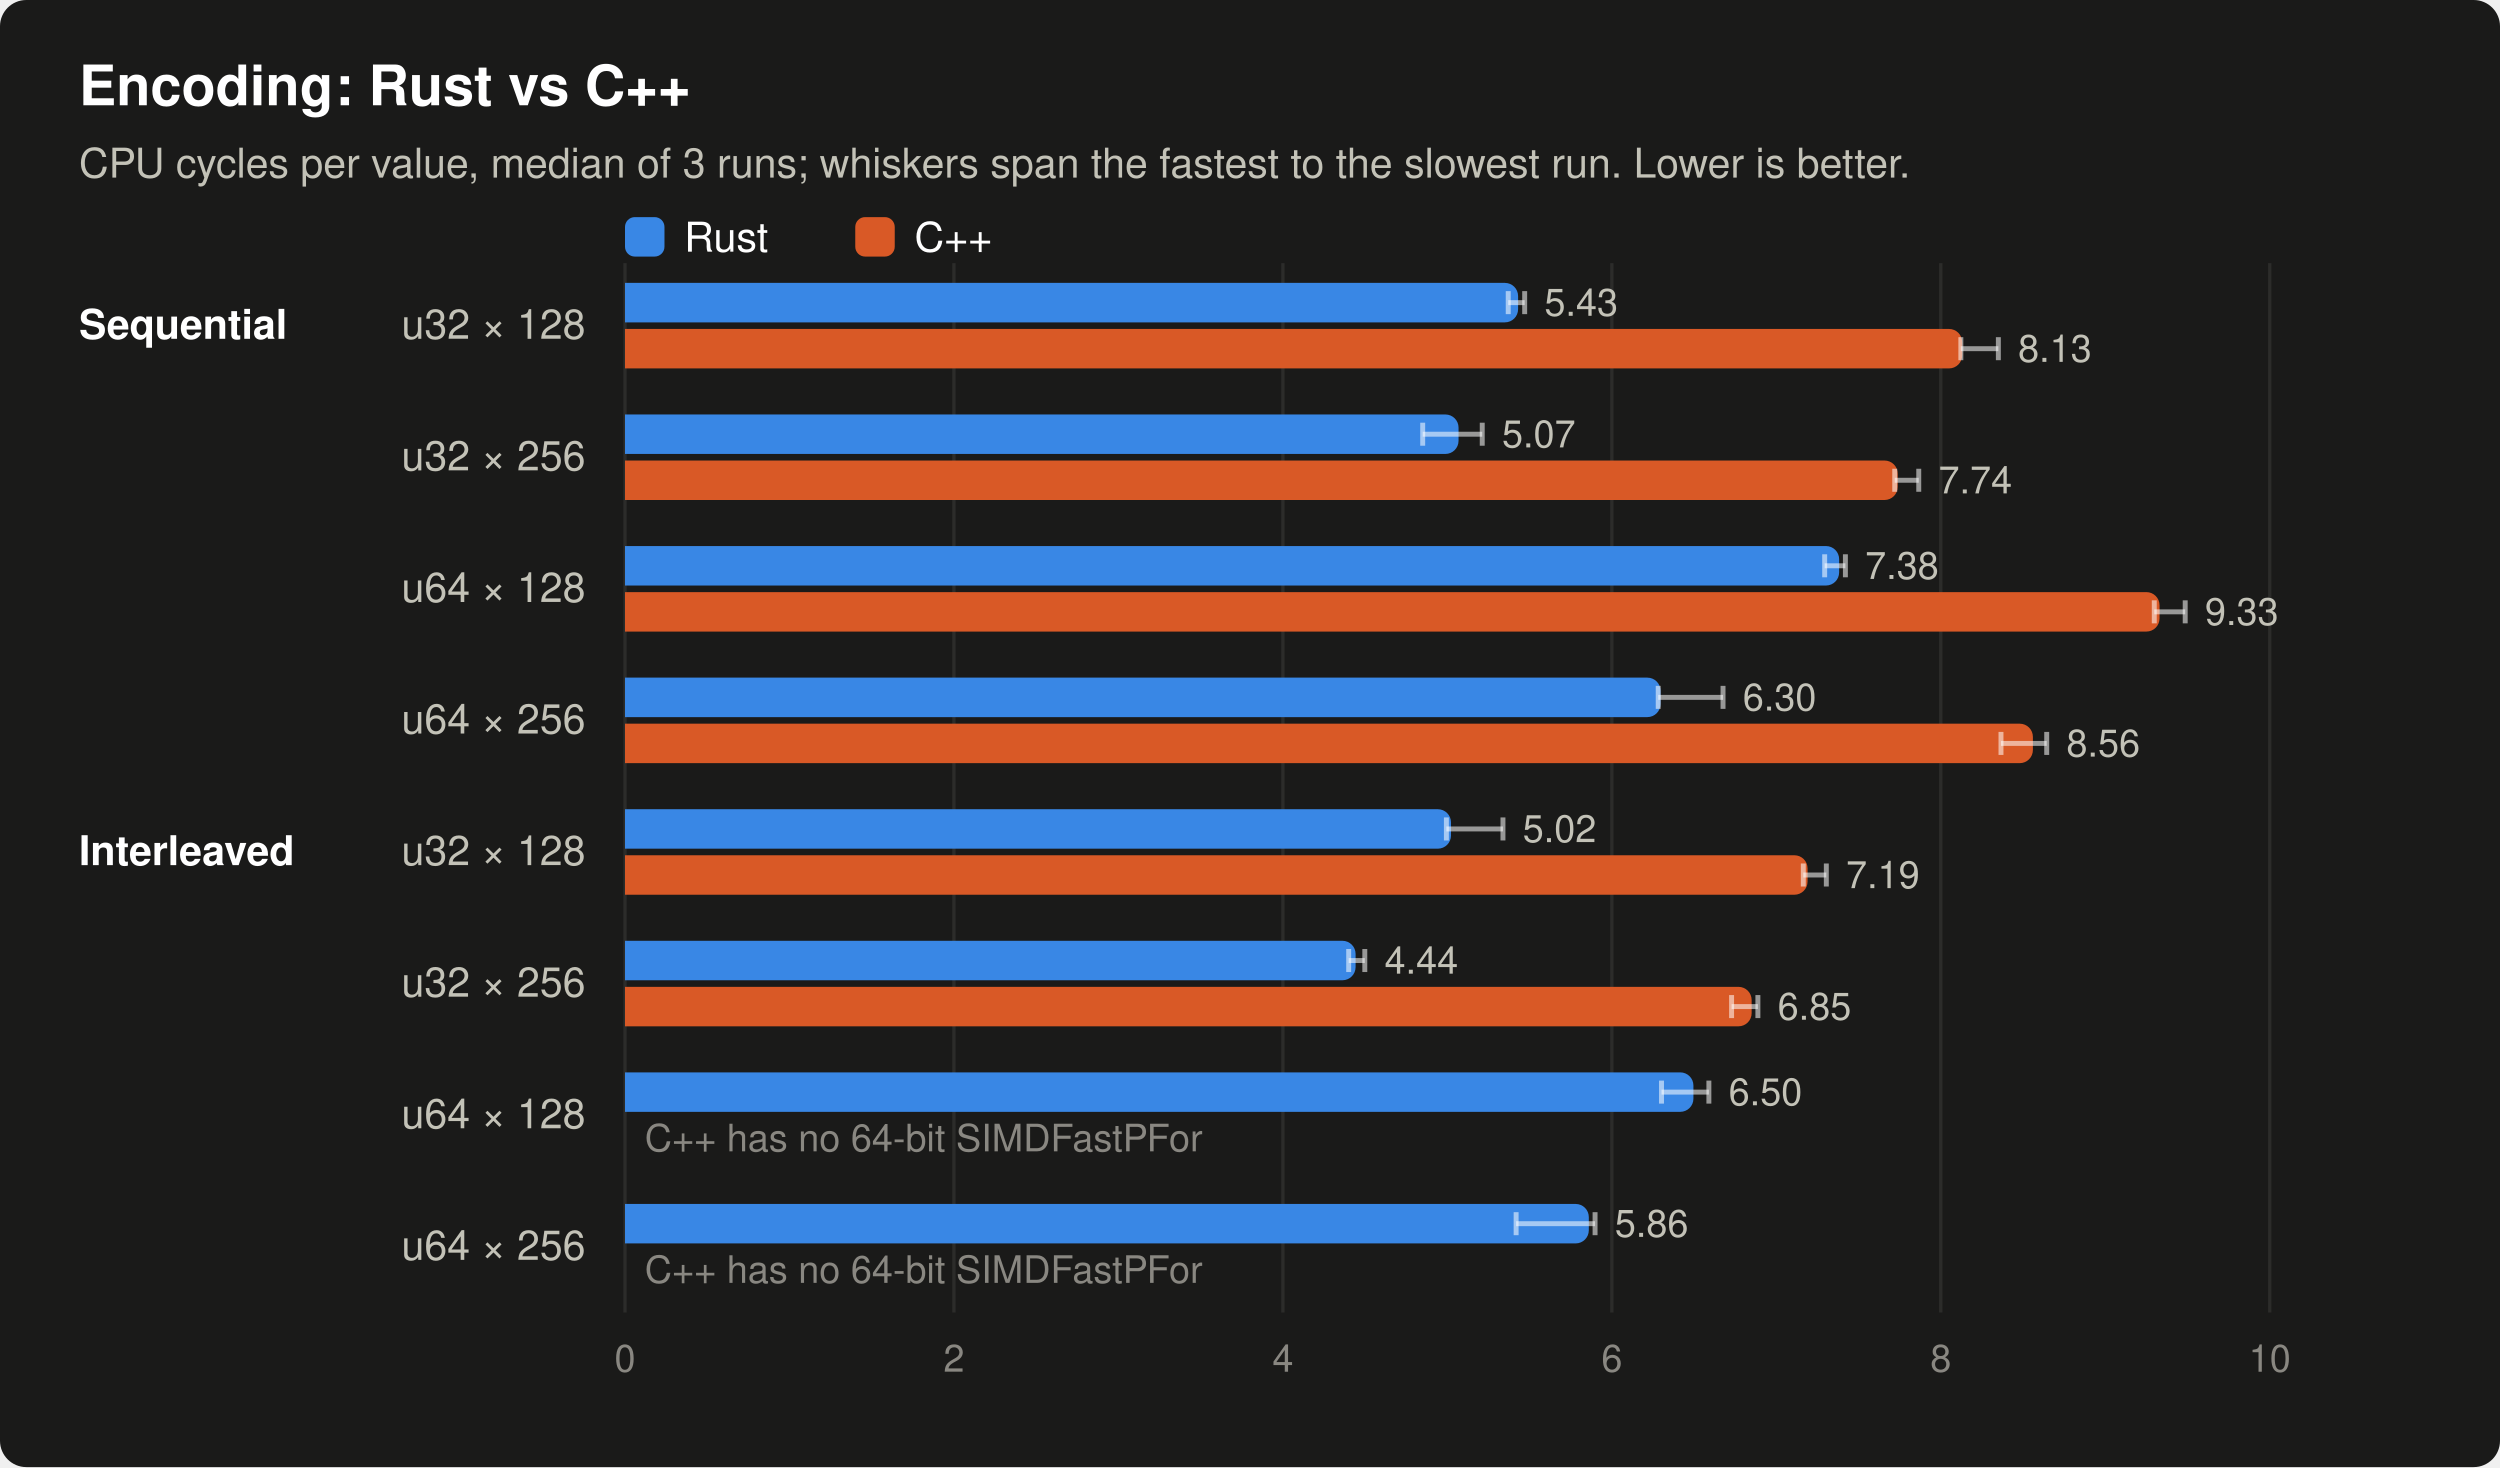
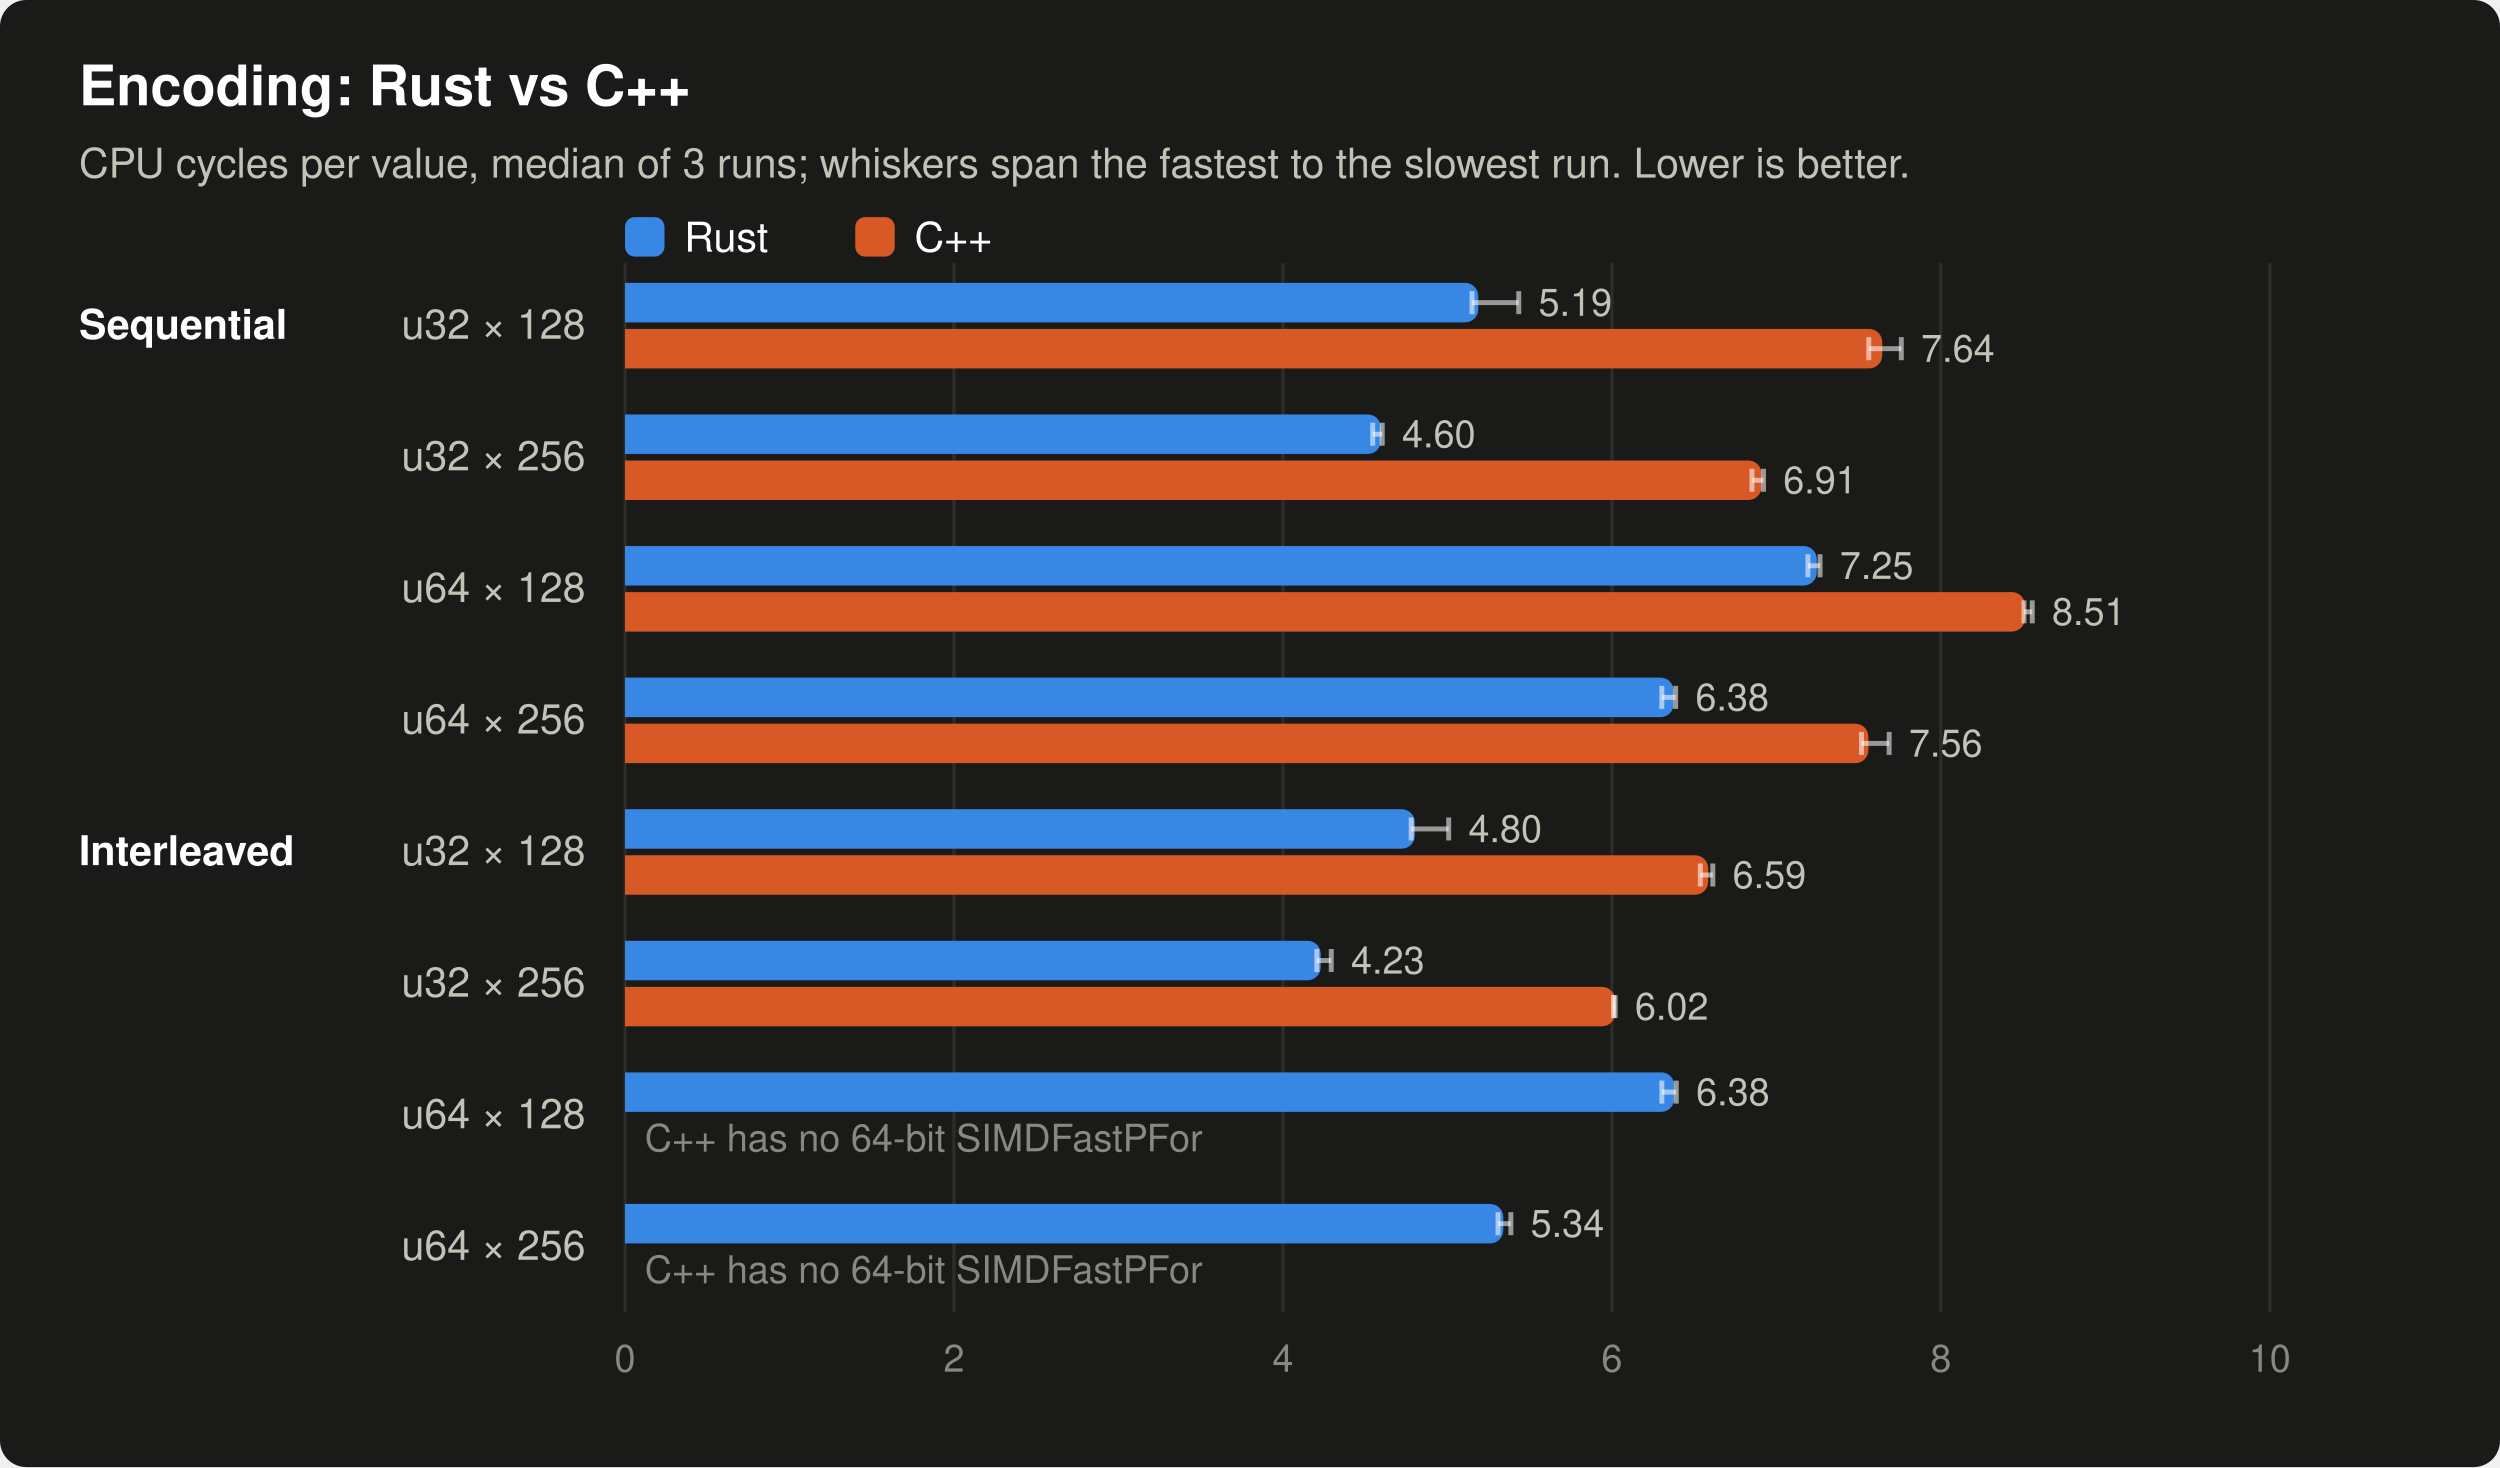
<svg xmlns="http://www.w3.org/2000/svg" width="760" height="446" viewBox="0 0 760 446" font-family="-apple-system, Segoe UI, Helvetica, Arial, sans-serif">
  <rect width="760" height="446" rx="8" fill="#1a1a19" />
  <text x="24" y="32" font-size="17" font-weight="600" fill="#ffffff">Encoding: Rust vs C++</text>
  <text x="24" y="54" font-size="12.5" fill="#c3c2b7">CPU cycles per value, median of 3 runs; whiskers span the fastest to the slowest run. Lower is better.</text>
  <rect x="190" y="66" width="12" height="12" rx="3" fill="#3987e5" />
  <text x="208" y="76.5" font-size="12.5" fill="#ffffff">Rust</text>
  <rect x="260" y="66" width="12" height="12" rx="3" fill="#d95926" />
  <text x="278" y="76.5" font-size="12.5" fill="#ffffff">C++</text>
  <line x1="190.0" y1="80" x2="190.0" y2="399.0" stroke="#2c2c2a" stroke-width="1" />
  <text x="190.0" y="417.0" font-size="11.5" text-anchor="middle" fill="#898781">0</text>
  <line x1="290.0" y1="80" x2="290.0" y2="399.0" stroke="#2c2c2a" stroke-width="1" />
  <text x="290.0" y="417.0" font-size="11.5" text-anchor="middle" fill="#898781">2</text>
  <line x1="390.0" y1="80" x2="390.0" y2="399.0" stroke="#2c2c2a" stroke-width="1" />
  <text x="390.0" y="417.0" font-size="11.5" text-anchor="middle" fill="#898781">4</text>
  <line x1="490.0" y1="80" x2="490.0" y2="399.0" stroke="#2c2c2a" stroke-width="1" />
  <text x="490.0" y="417.0" font-size="11.5" text-anchor="middle" fill="#898781">6</text>
  <line x1="590.0" y1="80" x2="590.0" y2="399.0" stroke="#2c2c2a" stroke-width="1" />
  <text x="590.0" y="417.0" font-size="11.5" text-anchor="middle" fill="#898781">8</text>
  <line x1="690.0" y1="80" x2="690.0" y2="399.0" stroke="#2c2c2a" stroke-width="1" />
  <text x="690.0" y="417.0" font-size="11.5" text-anchor="middle" fill="#898781">10</text>
  <text x="24" y="103" font-size="12.5" font-weight="600" fill="#ffffff">Sequential</text>
  <text x="178" y="103" font-size="12.5" text-anchor="end" fill="#c3c2b7">u32 × 128</text>
-   <path d="M190,86 h267.5 a4,4 0 0 1 4,4 v4 a4,4 0 0 1 -4,4 h-267.5 z" fill="#3987e5" />
-   <line x1="458.5" y1="92.0" x2="463.5" y2="92.0" stroke="#ffffff" stroke-opacity="0.55" stroke-width="1.5" />
-   <line x1="458.5" y1="88.5" x2="458.5" y2="95.5" stroke="#ffffff" stroke-opacity="0.55" stroke-width="1.5" />
-   <line x1="463.5" y1="88.5" x2="463.5" y2="95.5" stroke="#ffffff" stroke-opacity="0.55" stroke-width="1.5" />
-   <text x="469.5" y="96" font-size="11.5" fill="#c3c2b7">5.43</text>
-   <path d="M190,100 h402.5 a4,4 0 0 1 4,4 v4 a4,4 0 0 1 -4,4 h-402.5 z" fill="#d95926" />
-   <line x1="596.1" y1="106.0" x2="607.5" y2="106.0" stroke="#ffffff" stroke-opacity="0.55" stroke-width="1.5" />
-   <line x1="596.1" y1="102.5" x2="596.1" y2="109.5" stroke="#ffffff" stroke-opacity="0.55" stroke-width="1.5" />
-   <line x1="607.5" y1="102.5" x2="607.5" y2="109.5" stroke="#ffffff" stroke-opacity="0.55" stroke-width="1.5" />
-   <text x="613.5" y="110" font-size="11.5" fill="#c3c2b7">8.13</text>
+   <path d="M190,86 h255.4 a4,4 0 0 1 4,4 v4 a4,4 0 0 1 -4,4 h-255.4 z" fill="#3987e5" />
+   <line x1="447.5" y1="92.0" x2="461.7" y2="92.0" stroke="#ffffff" stroke-opacity="0.55" stroke-width="1.5" />
+   <line x1="447.5" y1="88.5" x2="447.5" y2="95.5" stroke="#ffffff" stroke-opacity="0.55" stroke-width="1.5" />
+   <line x1="461.7" y1="88.5" x2="461.7" y2="95.5" stroke="#ffffff" stroke-opacity="0.55" stroke-width="1.5" />
+   <text x="467.7" y="96" font-size="11.5" fill="#c3c2b7">5.19</text>
+   <path d="M190,100 h378.2 a4,4 0 0 1 4,4 v4 a4,4 0 0 1 -4,4 h-378.2 z" fill="#d95926" />
+   <line x1="568.1" y1="106.0" x2="578.0" y2="106.0" stroke="#ffffff" stroke-opacity="0.55" stroke-width="1.5" />
+   <line x1="568.1" y1="102.5" x2="568.1" y2="109.5" stroke="#ffffff" stroke-opacity="0.55" stroke-width="1.5" />
+   <line x1="578.0" y1="102.5" x2="578.0" y2="109.5" stroke="#ffffff" stroke-opacity="0.55" stroke-width="1.5" />
+   <text x="584.0" y="110" font-size="11.5" fill="#c3c2b7">7.64</text>
  <text x="178" y="143" font-size="12.5" text-anchor="end" fill="#c3c2b7">u32 × 256</text>
-   <path d="M190,126 h249.4 a4,4 0 0 1 4,4 v4 a4,4 0 0 1 -4,4 h-249.4 z" fill="#3987e5" />
-   <line x1="432.5" y1="132.0" x2="450.6" y2="132.0" stroke="#ffffff" stroke-opacity="0.55" stroke-width="1.5" />
-   <line x1="432.5" y1="128.5" x2="432.5" y2="135.5" stroke="#ffffff" stroke-opacity="0.55" stroke-width="1.5" />
-   <line x1="450.6" y1="128.5" x2="450.6" y2="135.5" stroke="#ffffff" stroke-opacity="0.55" stroke-width="1.5" />
-   <text x="456.6" y="136" font-size="11.5" fill="#c3c2b7">5.07</text>
-   <path d="M190,140 h382.9 a4,4 0 0 1 4,4 v4 a4,4 0 0 1 -4,4 h-382.9 z" fill="#d95926" />
-   <line x1="576.0" y1="146.0" x2="583.3" y2="146.0" stroke="#ffffff" stroke-opacity="0.55" stroke-width="1.5" />
-   <line x1="576.0" y1="142.5" x2="576.0" y2="149.5" stroke="#ffffff" stroke-opacity="0.55" stroke-width="1.5" />
-   <line x1="583.3" y1="142.5" x2="583.3" y2="149.5" stroke="#ffffff" stroke-opacity="0.55" stroke-width="1.5" />
-   <text x="589.3" y="150" font-size="11.5" fill="#c3c2b7">7.74</text>
+   <path d="M190,126 h225.8 a4,4 0 0 1 4,4 v4 a4,4 0 0 1 -4,4 h-225.8 z" fill="#3987e5" />
+   <line x1="417.3" y1="132.0" x2="420.2" y2="132.0" stroke="#ffffff" stroke-opacity="0.55" stroke-width="1.5" />
+   <line x1="417.3" y1="128.5" x2="417.3" y2="135.5" stroke="#ffffff" stroke-opacity="0.55" stroke-width="1.5" />
+   <line x1="420.2" y1="128.5" x2="420.2" y2="135.5" stroke="#ffffff" stroke-opacity="0.55" stroke-width="1.5" />
+   <text x="426.2" y="136" font-size="11.5" fill="#c3c2b7">4.60</text>
+   <path d="M190,140 h341.5 a4,4 0 0 1 4,4 v4 a4,4 0 0 1 -4,4 h-341.5 z" fill="#d95926" />
+   <line x1="532.6" y1="146.0" x2="536.1" y2="146.0" stroke="#ffffff" stroke-opacity="0.55" stroke-width="1.5" />
+   <line x1="532.6" y1="142.5" x2="532.6" y2="149.5" stroke="#ffffff" stroke-opacity="0.55" stroke-width="1.5" />
+   <line x1="536.1" y1="142.5" x2="536.1" y2="149.5" stroke="#ffffff" stroke-opacity="0.55" stroke-width="1.5" />
+   <text x="542.1" y="150" font-size="11.5" fill="#c3c2b7">6.91</text>
  <text x="178" y="183" font-size="12.5" text-anchor="end" fill="#c3c2b7">u64 × 128</text>
-   <path d="M190,166 h365.1 a4,4 0 0 1 4,4 v4 a4,4 0 0 1 -4,4 h-365.1 z" fill="#3987e5" />
-   <line x1="554.7" y1="172.0" x2="561.0" y2="172.0" stroke="#ffffff" stroke-opacity="0.55" stroke-width="1.5" />
-   <line x1="554.7" y1="168.5" x2="554.7" y2="175.5" stroke="#ffffff" stroke-opacity="0.55" stroke-width="1.5" />
-   <line x1="561.0" y1="168.5" x2="561.0" y2="175.5" stroke="#ffffff" stroke-opacity="0.55" stroke-width="1.5" />
-   <text x="567.0" y="176" font-size="11.5" fill="#c3c2b7">7.38</text>
-   <path d="M190,180 h462.5 a4,4 0 0 1 4,4 v4 a4,4 0 0 1 -4,4 h-462.5 z" fill="#d95926" />
-   <line x1="654.9" y1="186.0" x2="664.3" y2="186.0" stroke="#ffffff" stroke-opacity="0.55" stroke-width="1.5" />
-   <line x1="654.9" y1="182.5" x2="654.9" y2="189.5" stroke="#ffffff" stroke-opacity="0.55" stroke-width="1.5" />
-   <line x1="664.3" y1="182.5" x2="664.3" y2="189.5" stroke="#ffffff" stroke-opacity="0.55" stroke-width="1.5" />
-   <text x="670.3" y="190" font-size="11.5" fill="#c3c2b7">9.33</text>
+   <path d="M190,166 h358.3 a4,4 0 0 1 4,4 v4 a4,4 0 0 1 -4,4 h-358.3 z" fill="#3987e5" />
+   <line x1="549.6" y1="172.0" x2="553.3" y2="172.0" stroke="#ffffff" stroke-opacity="0.55" stroke-width="1.5" />
+   <line x1="549.6" y1="168.5" x2="549.6" y2="175.5" stroke="#ffffff" stroke-opacity="0.55" stroke-width="1.5" />
+   <line x1="553.3" y1="168.5" x2="553.3" y2="175.5" stroke="#ffffff" stroke-opacity="0.55" stroke-width="1.5" />
+   <text x="559.3" y="176" font-size="11.5" fill="#c3c2b7">7.25</text>
+   <path d="M190,180 h421.6 a4,4 0 0 1 4,4 v4 a4,4 0 0 1 -4,4 h-421.6 z" fill="#d95926" />
+   <line x1="615.3" y1="186.0" x2="617.8" y2="186.0" stroke="#ffffff" stroke-opacity="0.55" stroke-width="1.5" />
+   <line x1="615.3" y1="182.5" x2="615.3" y2="189.5" stroke="#ffffff" stroke-opacity="0.55" stroke-width="1.5" />
+   <line x1="617.8" y1="182.5" x2="617.8" y2="189.5" stroke="#ffffff" stroke-opacity="0.55" stroke-width="1.5" />
+   <text x="623.8" y="190" font-size="11.5" fill="#c3c2b7">8.51</text>
  <text x="178" y="223" font-size="12.5" text-anchor="end" fill="#c3c2b7">u64 × 256</text>
-   <path d="M190,206 h310.8 a4,4 0 0 1 4,4 v4 a4,4 0 0 1 -4,4 h-310.8 z" fill="#3987e5" />
-   <line x1="504.1" y1="212.0" x2="523.8" y2="212.0" stroke="#ffffff" stroke-opacity="0.55" stroke-width="1.5" />
-   <line x1="504.1" y1="208.5" x2="504.1" y2="215.5" stroke="#ffffff" stroke-opacity="0.55" stroke-width="1.5" />
-   <line x1="523.8" y1="208.5" x2="523.8" y2="215.5" stroke="#ffffff" stroke-opacity="0.55" stroke-width="1.5" />
-   <text x="529.8" y="216" font-size="11.5" fill="#c3c2b7">6.30</text>
-   <path d="M190,220 h424.0 a4,4 0 0 1 4,4 v4 a4,4 0 0 1 -4,4 h-424.0 z" fill="#d95926" />
-   <line x1="608.3" y1="226.0" x2="622.2" y2="226.0" stroke="#ffffff" stroke-opacity="0.55" stroke-width="1.5" />
-   <line x1="608.3" y1="222.5" x2="608.3" y2="229.5" stroke="#ffffff" stroke-opacity="0.55" stroke-width="1.5" />
-   <line x1="622.2" y1="222.5" x2="622.2" y2="229.5" stroke="#ffffff" stroke-opacity="0.55" stroke-width="1.5" />
-   <text x="628.2" y="230" font-size="11.5" fill="#c3c2b7">8.56</text>
+   <path d="M190,206 h314.8 a4,4 0 0 1 4,4 v4 a4,4 0 0 1 -4,4 h-314.8 z" fill="#3987e5" />
+   <line x1="505.2" y1="212.0" x2="509.4" y2="212.0" stroke="#ffffff" stroke-opacity="0.55" stroke-width="1.5" />
+   <line x1="505.2" y1="208.5" x2="505.2" y2="215.5" stroke="#ffffff" stroke-opacity="0.55" stroke-width="1.5" />
+   <line x1="509.4" y1="208.5" x2="509.4" y2="215.5" stroke="#ffffff" stroke-opacity="0.55" stroke-width="1.5" />
+   <text x="515.4" y="216" font-size="11.5" fill="#c3c2b7">6.38</text>
+   <path d="M190,220 h374.0 a4,4 0 0 1 4,4 v4 a4,4 0 0 1 -4,4 h-374.0 z" fill="#d95926" />
+   <line x1="565.9" y1="226.0" x2="574.3" y2="226.0" stroke="#ffffff" stroke-opacity="0.55" stroke-width="1.5" />
+   <line x1="565.9" y1="222.5" x2="565.9" y2="229.5" stroke="#ffffff" stroke-opacity="0.55" stroke-width="1.5" />
+   <line x1="574.3" y1="222.5" x2="574.3" y2="229.5" stroke="#ffffff" stroke-opacity="0.55" stroke-width="1.5" />
+   <text x="580.3" y="230" font-size="11.5" fill="#c3c2b7">7.56</text>
  <text x="24" y="263" font-size="12.5" font-weight="600" fill="#ffffff">Interleaved</text>
  <text x="178" y="263" font-size="12.5" text-anchor="end" fill="#c3c2b7">u32 × 128</text>
-   <path d="M190,246 h247.1 a4,4 0 0 1 4,4 v4 a4,4 0 0 1 -4,4 h-247.1 z" fill="#3987e5" />
-   <line x1="439.7" y1="252.0" x2="456.9" y2="252.0" stroke="#ffffff" stroke-opacity="0.55" stroke-width="1.5" />
-   <line x1="439.7" y1="248.5" x2="439.7" y2="255.5" stroke="#ffffff" stroke-opacity="0.55" stroke-width="1.5" />
-   <line x1="456.9" y1="248.5" x2="456.9" y2="255.5" stroke="#ffffff" stroke-opacity="0.55" stroke-width="1.5" />
-   <text x="462.9" y="256" font-size="11.5" fill="#c3c2b7">5.02</text>
-   <path d="M190,260 h355.5 a4,4 0 0 1 4,4 v4 a4,4 0 0 1 -4,4 h-355.5 z" fill="#d95926" />
-   <line x1="548.2" y1="266.0" x2="555.2" y2="266.0" stroke="#ffffff" stroke-opacity="0.55" stroke-width="1.5" />
-   <line x1="548.2" y1="262.5" x2="548.2" y2="269.5" stroke="#ffffff" stroke-opacity="0.55" stroke-width="1.5" />
-   <line x1="555.2" y1="262.5" x2="555.2" y2="269.5" stroke="#ffffff" stroke-opacity="0.55" stroke-width="1.5" />
-   <text x="561.2" y="270" font-size="11.5" fill="#c3c2b7">7.19</text>
+   <path d="M190,246 h236.1 a4,4 0 0 1 4,4 v4 a4,4 0 0 1 -4,4 h-236.1 z" fill="#3987e5" />
+   <line x1="429.0" y1="252.0" x2="440.4" y2="252.0" stroke="#ffffff" stroke-opacity="0.55" stroke-width="1.5" />
+   <line x1="429.0" y1="248.5" x2="429.0" y2="255.5" stroke="#ffffff" stroke-opacity="0.55" stroke-width="1.5" />
+   <line x1="440.4" y1="248.5" x2="440.4" y2="255.5" stroke="#ffffff" stroke-opacity="0.55" stroke-width="1.5" />
+   <text x="446.4" y="256" font-size="11.5" fill="#c3c2b7">4.80</text>
+   <path d="M190,260 h325.3 a4,4 0 0 1 4,4 v4 a4,4 0 0 1 -4,4 h-325.3 z" fill="#d95926" />
+   <line x1="516.9" y1="266.0" x2="520.7" y2="266.0" stroke="#ffffff" stroke-opacity="0.55" stroke-width="1.5" />
+   <line x1="516.9" y1="262.5" x2="516.9" y2="269.5" stroke="#ffffff" stroke-opacity="0.55" stroke-width="1.5" />
+   <line x1="520.7" y1="262.5" x2="520.7" y2="269.5" stroke="#ffffff" stroke-opacity="0.55" stroke-width="1.5" />
+   <text x="526.7" y="270" font-size="11.5" fill="#c3c2b7">6.59</text>
  <text x="178" y="303" font-size="12.5" text-anchor="end" fill="#c3c2b7">u32 × 256</text>
-   <path d="M190,286 h218.1 a4,4 0 0 1 4,4 v4 a4,4 0 0 1 -4,4 h-218.1 z" fill="#3987e5" />
-   <line x1="410.0" y1="292.0" x2="414.9" y2="292.0" stroke="#ffffff" stroke-opacity="0.55" stroke-width="1.5" />
-   <line x1="410.0" y1="288.5" x2="410.0" y2="295.5" stroke="#ffffff" stroke-opacity="0.55" stroke-width="1.5" />
-   <line x1="414.9" y1="288.5" x2="414.9" y2="295.5" stroke="#ffffff" stroke-opacity="0.55" stroke-width="1.5" />
-   <text x="420.9" y="296" font-size="11.5" fill="#c3c2b7">4.44</text>
-   <path d="M190,300 h338.5 a4,4 0 0 1 4,4 v4 a4,4 0 0 1 -4,4 h-338.5 z" fill="#d95926" />
-   <line x1="526.4" y1="306.0" x2="534.4" y2="306.0" stroke="#ffffff" stroke-opacity="0.55" stroke-width="1.5" />
-   <line x1="526.4" y1="302.5" x2="526.4" y2="309.5" stroke="#ffffff" stroke-opacity="0.55" stroke-width="1.5" />
-   <line x1="534.4" y1="302.5" x2="534.4" y2="309.5" stroke="#ffffff" stroke-opacity="0.55" stroke-width="1.5" />
-   <text x="540.4" y="310" font-size="11.5" fill="#c3c2b7">6.85</text>
+   <path d="M190,286 h207.5 a4,4 0 0 1 4,4 v4 a4,4 0 0 1 -4,4 h-207.5 z" fill="#3987e5" />
+   <line x1="400.3" y1="292.0" x2="404.7" y2="292.0" stroke="#ffffff" stroke-opacity="0.55" stroke-width="1.5" />
+   <line x1="400.3" y1="288.5" x2="400.3" y2="295.5" stroke="#ffffff" stroke-opacity="0.55" stroke-width="1.5" />
+   <line x1="404.7" y1="288.5" x2="404.7" y2="295.5" stroke="#ffffff" stroke-opacity="0.55" stroke-width="1.5" />
+   <text x="410.7" y="296" font-size="11.5" fill="#c3c2b7">4.23</text>
+   <path d="M190,300 h297.0 a4,4 0 0 1 4,4 v4 a4,4 0 0 1 -4,4 h-297.0 z" fill="#d95926" />
+   <line x1="490.5" y1="306.0" x2="491.0" y2="306.0" stroke="#ffffff" stroke-opacity="0.55" stroke-width="1.5" />
+   <line x1="490.5" y1="302.5" x2="490.5" y2="309.5" stroke="#ffffff" stroke-opacity="0.55" stroke-width="1.5" />
+   <line x1="491.0" y1="302.5" x2="491.0" y2="309.5" stroke="#ffffff" stroke-opacity="0.55" stroke-width="1.5" />
+   <text x="497.0" y="310" font-size="11.5" fill="#c3c2b7">6.02</text>
  <text x="178" y="343" font-size="12.5" text-anchor="end" fill="#c3c2b7">u64 × 128</text>
-   <path d="M190,326 h320.8 a4,4 0 0 1 4,4 v4 a4,4 0 0 1 -4,4 h-320.8 z" fill="#3987e5" />
-   <line x1="505.1" y1="332.0" x2="519.5" y2="332.0" stroke="#ffffff" stroke-opacity="0.55" stroke-width="1.5" />
-   <line x1="505.1" y1="328.5" x2="505.1" y2="335.5" stroke="#ffffff" stroke-opacity="0.55" stroke-width="1.5" />
-   <line x1="519.5" y1="328.5" x2="519.5" y2="335.5" stroke="#ffffff" stroke-opacity="0.55" stroke-width="1.5" />
-   <text x="525.5" y="336" font-size="11.5" fill="#c3c2b7">6.50</text>
+   <path d="M190,326 h315.0 a4,4 0 0 1 4,4 v4 a4,4 0 0 1 -4,4 h-315.0 z" fill="#3987e5" />
+   <line x1="505.2" y1="332.0" x2="509.6" y2="332.0" stroke="#ffffff" stroke-opacity="0.55" stroke-width="1.5" />
+   <line x1="505.2" y1="328.5" x2="505.2" y2="335.5" stroke="#ffffff" stroke-opacity="0.55" stroke-width="1.5" />
+   <line x1="509.6" y1="328.5" x2="509.6" y2="335.5" stroke="#ffffff" stroke-opacity="0.55" stroke-width="1.5" />
+   <text x="515.6" y="336" font-size="11.5" fill="#c3c2b7">6.38</text>
  <text x="196" y="350" font-size="11.5" fill="#898781">C++ has no 64-bit SIMDFastPFor</text>
  <text x="178" y="383" font-size="12.5" text-anchor="end" fill="#c3c2b7">u64 × 256</text>
-   <path d="M190,366 h289.0 a4,4 0 0 1 4,4 v4 a4,4 0 0 1 -4,4 h-289.0 z" fill="#3987e5" />
-   <line x1="460.9" y1="372.0" x2="484.9" y2="372.0" stroke="#ffffff" stroke-opacity="0.55" stroke-width="1.5" />
-   <line x1="460.9" y1="368.5" x2="460.9" y2="375.5" stroke="#ffffff" stroke-opacity="0.55" stroke-width="1.5" />
-   <line x1="484.9" y1="368.5" x2="484.9" y2="375.5" stroke="#ffffff" stroke-opacity="0.55" stroke-width="1.5" />
-   <text x="490.9" y="376" font-size="11.5" fill="#c3c2b7">5.86</text>
+   <path d="M190,366 h263.0 a4,4 0 0 1 4,4 v4 a4,4 0 0 1 -4,4 h-263.0 z" fill="#3987e5" />
+   <line x1="455.4" y1="372.0" x2="459.3" y2="372.0" stroke="#ffffff" stroke-opacity="0.55" stroke-width="1.5" />
+   <line x1="455.4" y1="368.5" x2="455.4" y2="375.5" stroke="#ffffff" stroke-opacity="0.55" stroke-width="1.5" />
+   <line x1="459.3" y1="368.5" x2="459.3" y2="375.5" stroke="#ffffff" stroke-opacity="0.55" stroke-width="1.5" />
+   <text x="465.3" y="376" font-size="11.5" fill="#c3c2b7">5.34</text>
  <text x="196" y="390" font-size="11.5" fill="#898781">C++ has no 64-bit SIMDFastPFor</text>
</svg>
